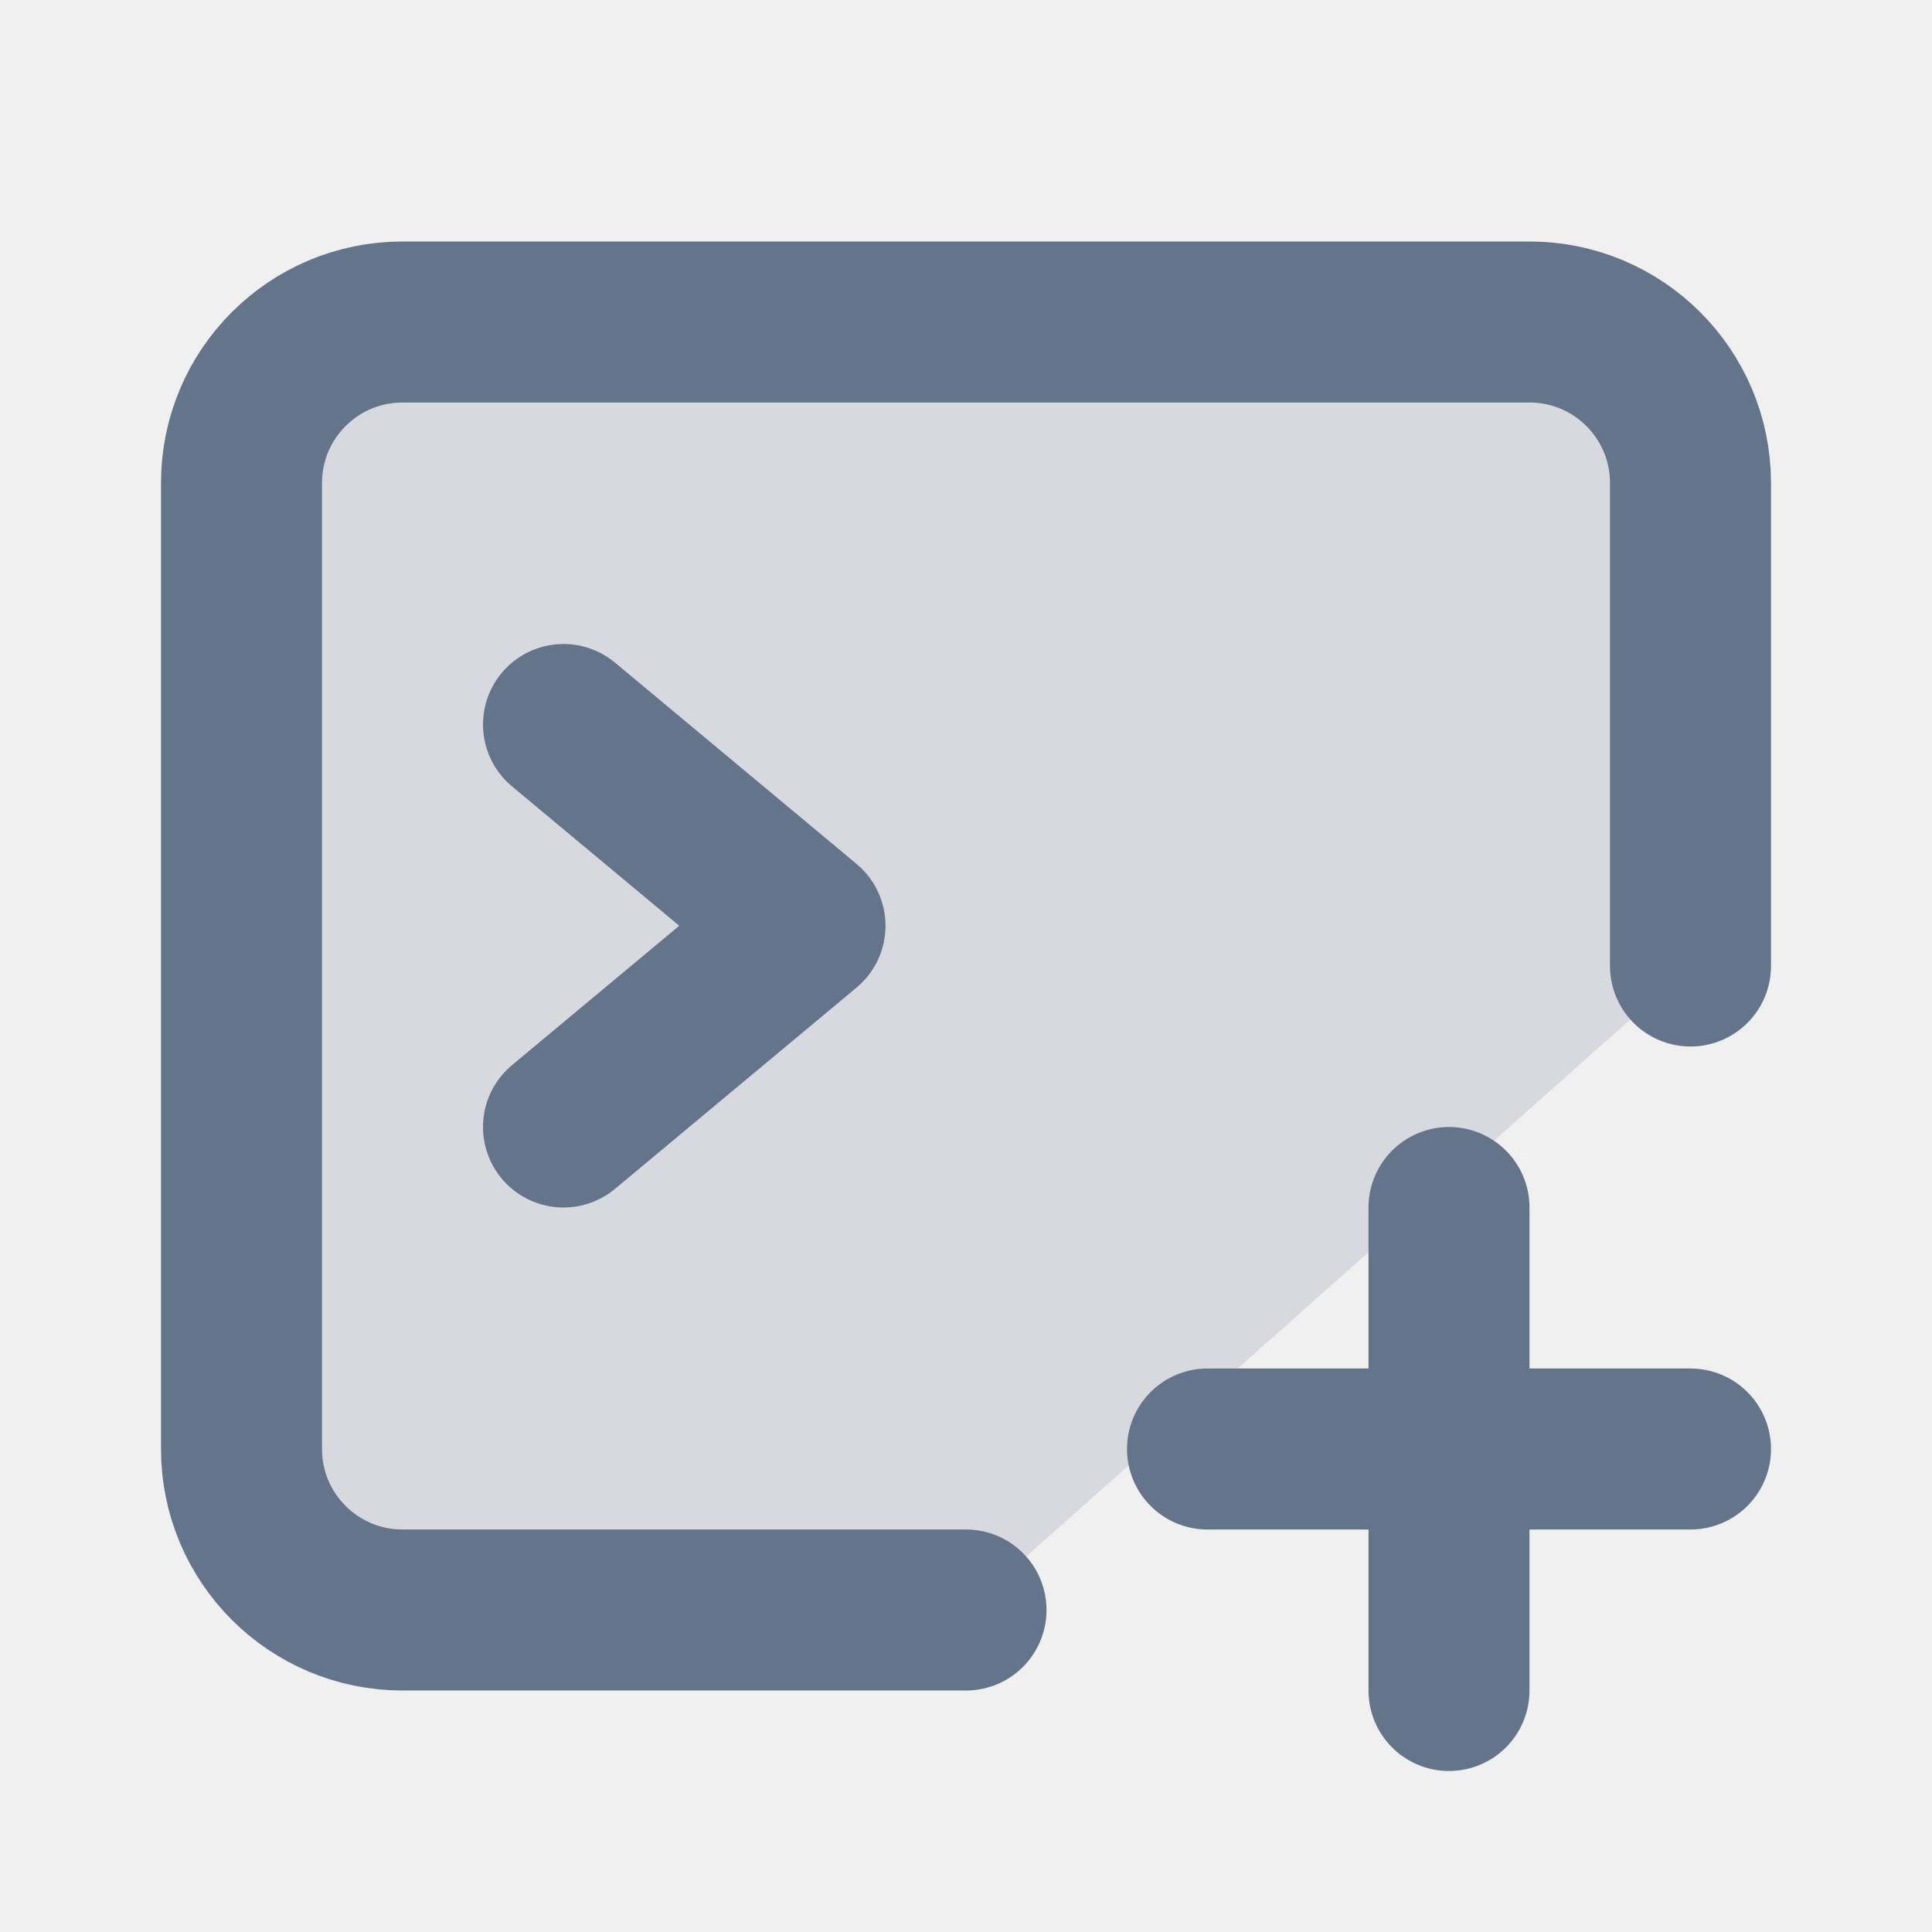
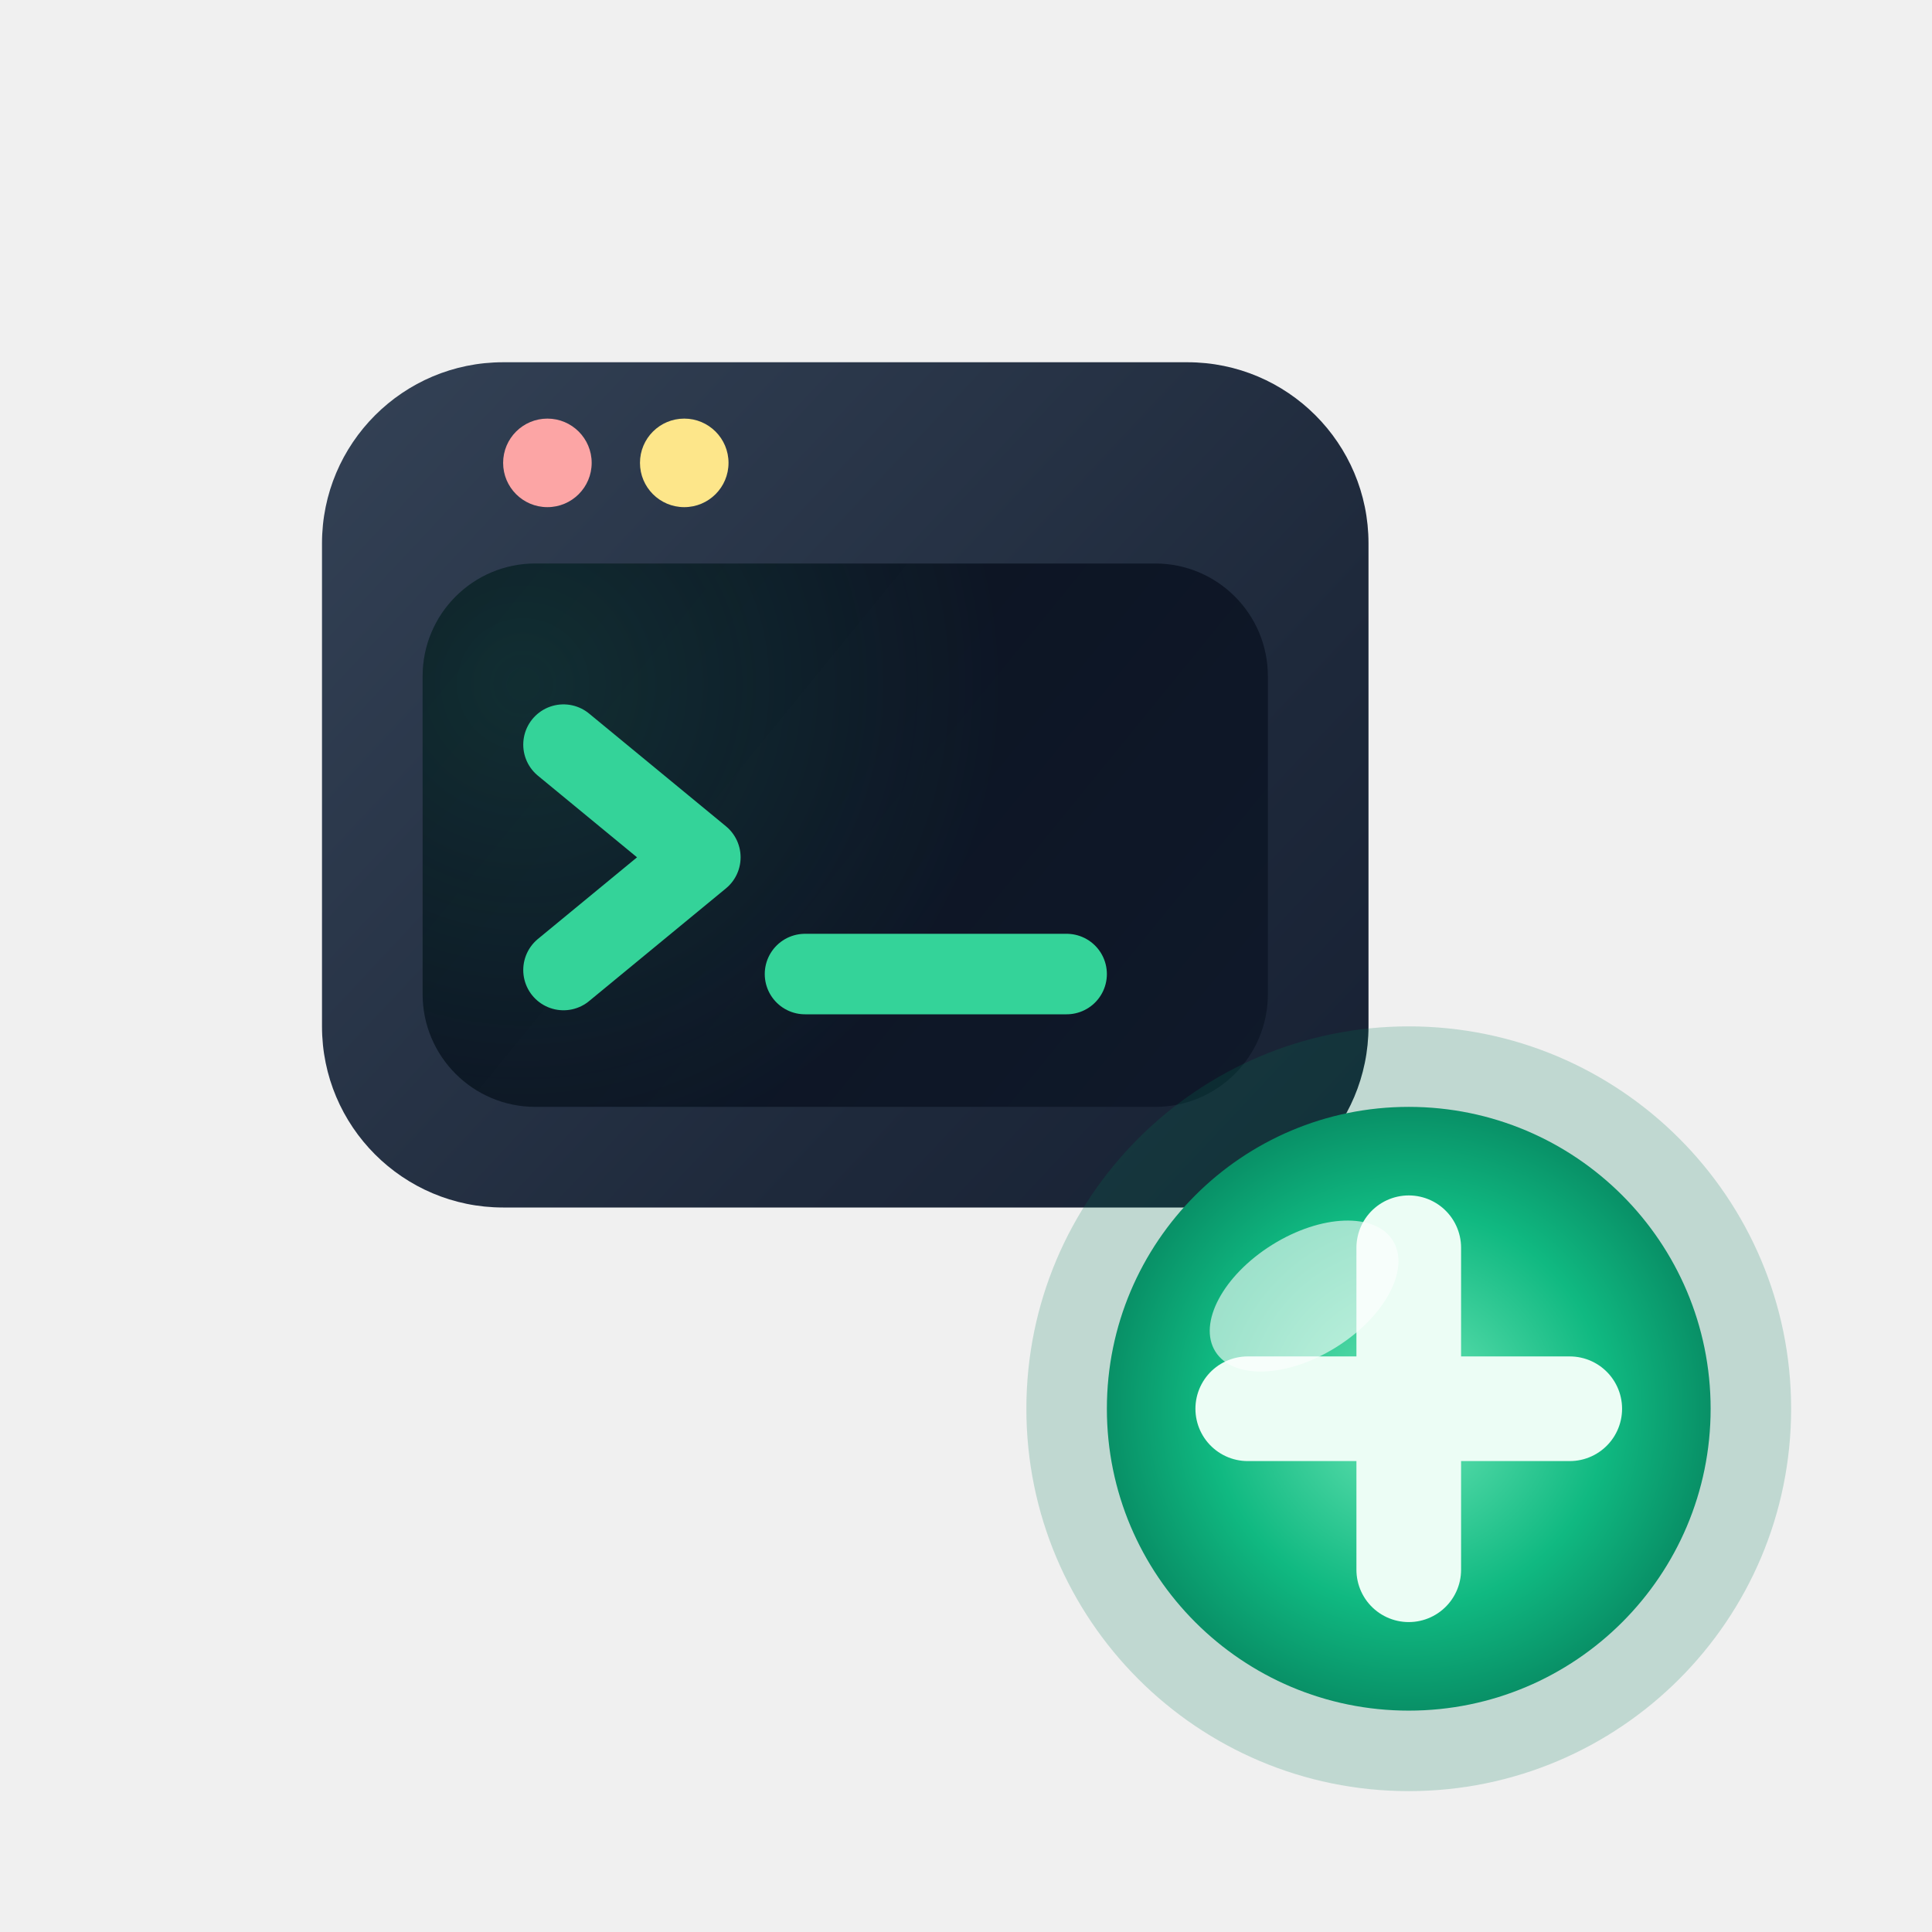
- <svg xmlns="http://www.w3.org/2000/svg" width="12" height="12" viewBox="0 0 12 12" fill="none" stroke="#64748B" stroke-width="1" stroke-linecap="round" stroke-linejoin="round">
-   <path d="M10.5 6V3a1 1 0 0 0-1-1h-7a1 1 0 0 0-1 1v6a1 1 0 0 0 1 1H6" fill="#64748B" fill-opacity="0.18" />
-   <path d="M3.5 4.5 5 5.75 3.5 7" />
-   <path d="M9 7.5v3M7.5 9h3" />
+ <svg xmlns="http://www.w3.org/2000/svg" width="48" height="48" viewBox="0 0 48 48" fill="none">
+   <defs>
+     <linearGradient id="win" x1="8" y1="10" x2="40" y2="40" gradientUnits="userSpaceOnUse">
+       <stop offset="0" stop-color="#334155" />
+       <stop offset="0.5" stop-color="#1E293B" />
+       <stop offset="1" stop-color="#0F172A" />
+     </linearGradient>
+     <linearGradient id="screen" x1="10.5" y1="15" x2="37.5" y2="37" gradientUnits="userSpaceOnUse">
+       <stop offset="0" stop-color="#0B1220" />
+       <stop offset="1" stop-color="#111C2E" />
+     </linearGradient>
+     <radialGradient id="plus" cx="35" cy="35" r="9" gradientUnits="userSpaceOnUse">
+       <stop offset="0" stop-color="#6EE7B7" />
+       <stop offset="0.55" stop-color="#10B981" />
+       <stop offset="1" stop-color="#047857" />
+     </radialGradient>
+     <radialGradient id="cathode" cx="13" cy="17" r="12" gradientUnits="userSpaceOnUse">
+       <stop offset="0" stop-color="#34D399" stop-opacity="0.14" />
+       <stop offset="1" stop-color="#34D399" stop-opacity="0" />
+     </radialGradient>
+   </defs>
+   <rect x="8" y="9" width="26" height="21" rx="4.5" fill="url(#win)" />
+   <rect x="10.5" y="14" width="21" height="13.5" rx="2.8" fill="url(#screen)" />
+   <rect x="10.5" y="14" width="21" height="13.5" rx="2.8" fill="url(#cathode)" />
+   <circle cx="13.6" cy="11.5" r="1.1" fill="#FCA5A5" />
+   <circle cx="17" cy="11.5" r="1.1" fill="#FDE68A" />
+   <path d="M14 18.5l3.4 2.8-3.4 2.8" stroke="#34D399" stroke-width="2" stroke-linecap="round" stroke-linejoin="round" />
+   <path d="M20 24.2h6.5" stroke="#34D399" stroke-width="2" stroke-linecap="round" />
+   <circle cx="35" cy="35" r="9.5" fill="#047857" fill-opacity="0.2" />
+   <circle cx="35" cy="35" r="7.5" fill="url(#plus)" />
+   <path d="M35 31v8M31 35h8" stroke="#ECFDF5" stroke-width="2.6" stroke-linecap="round" />
+   <ellipse cx="32.4" cy="32.2" rx="2.6" ry="1.5" fill="#FFFFFF" fill-opacity="0.6" transform="rotate(-32 32.4 32.2)" />
</svg>
